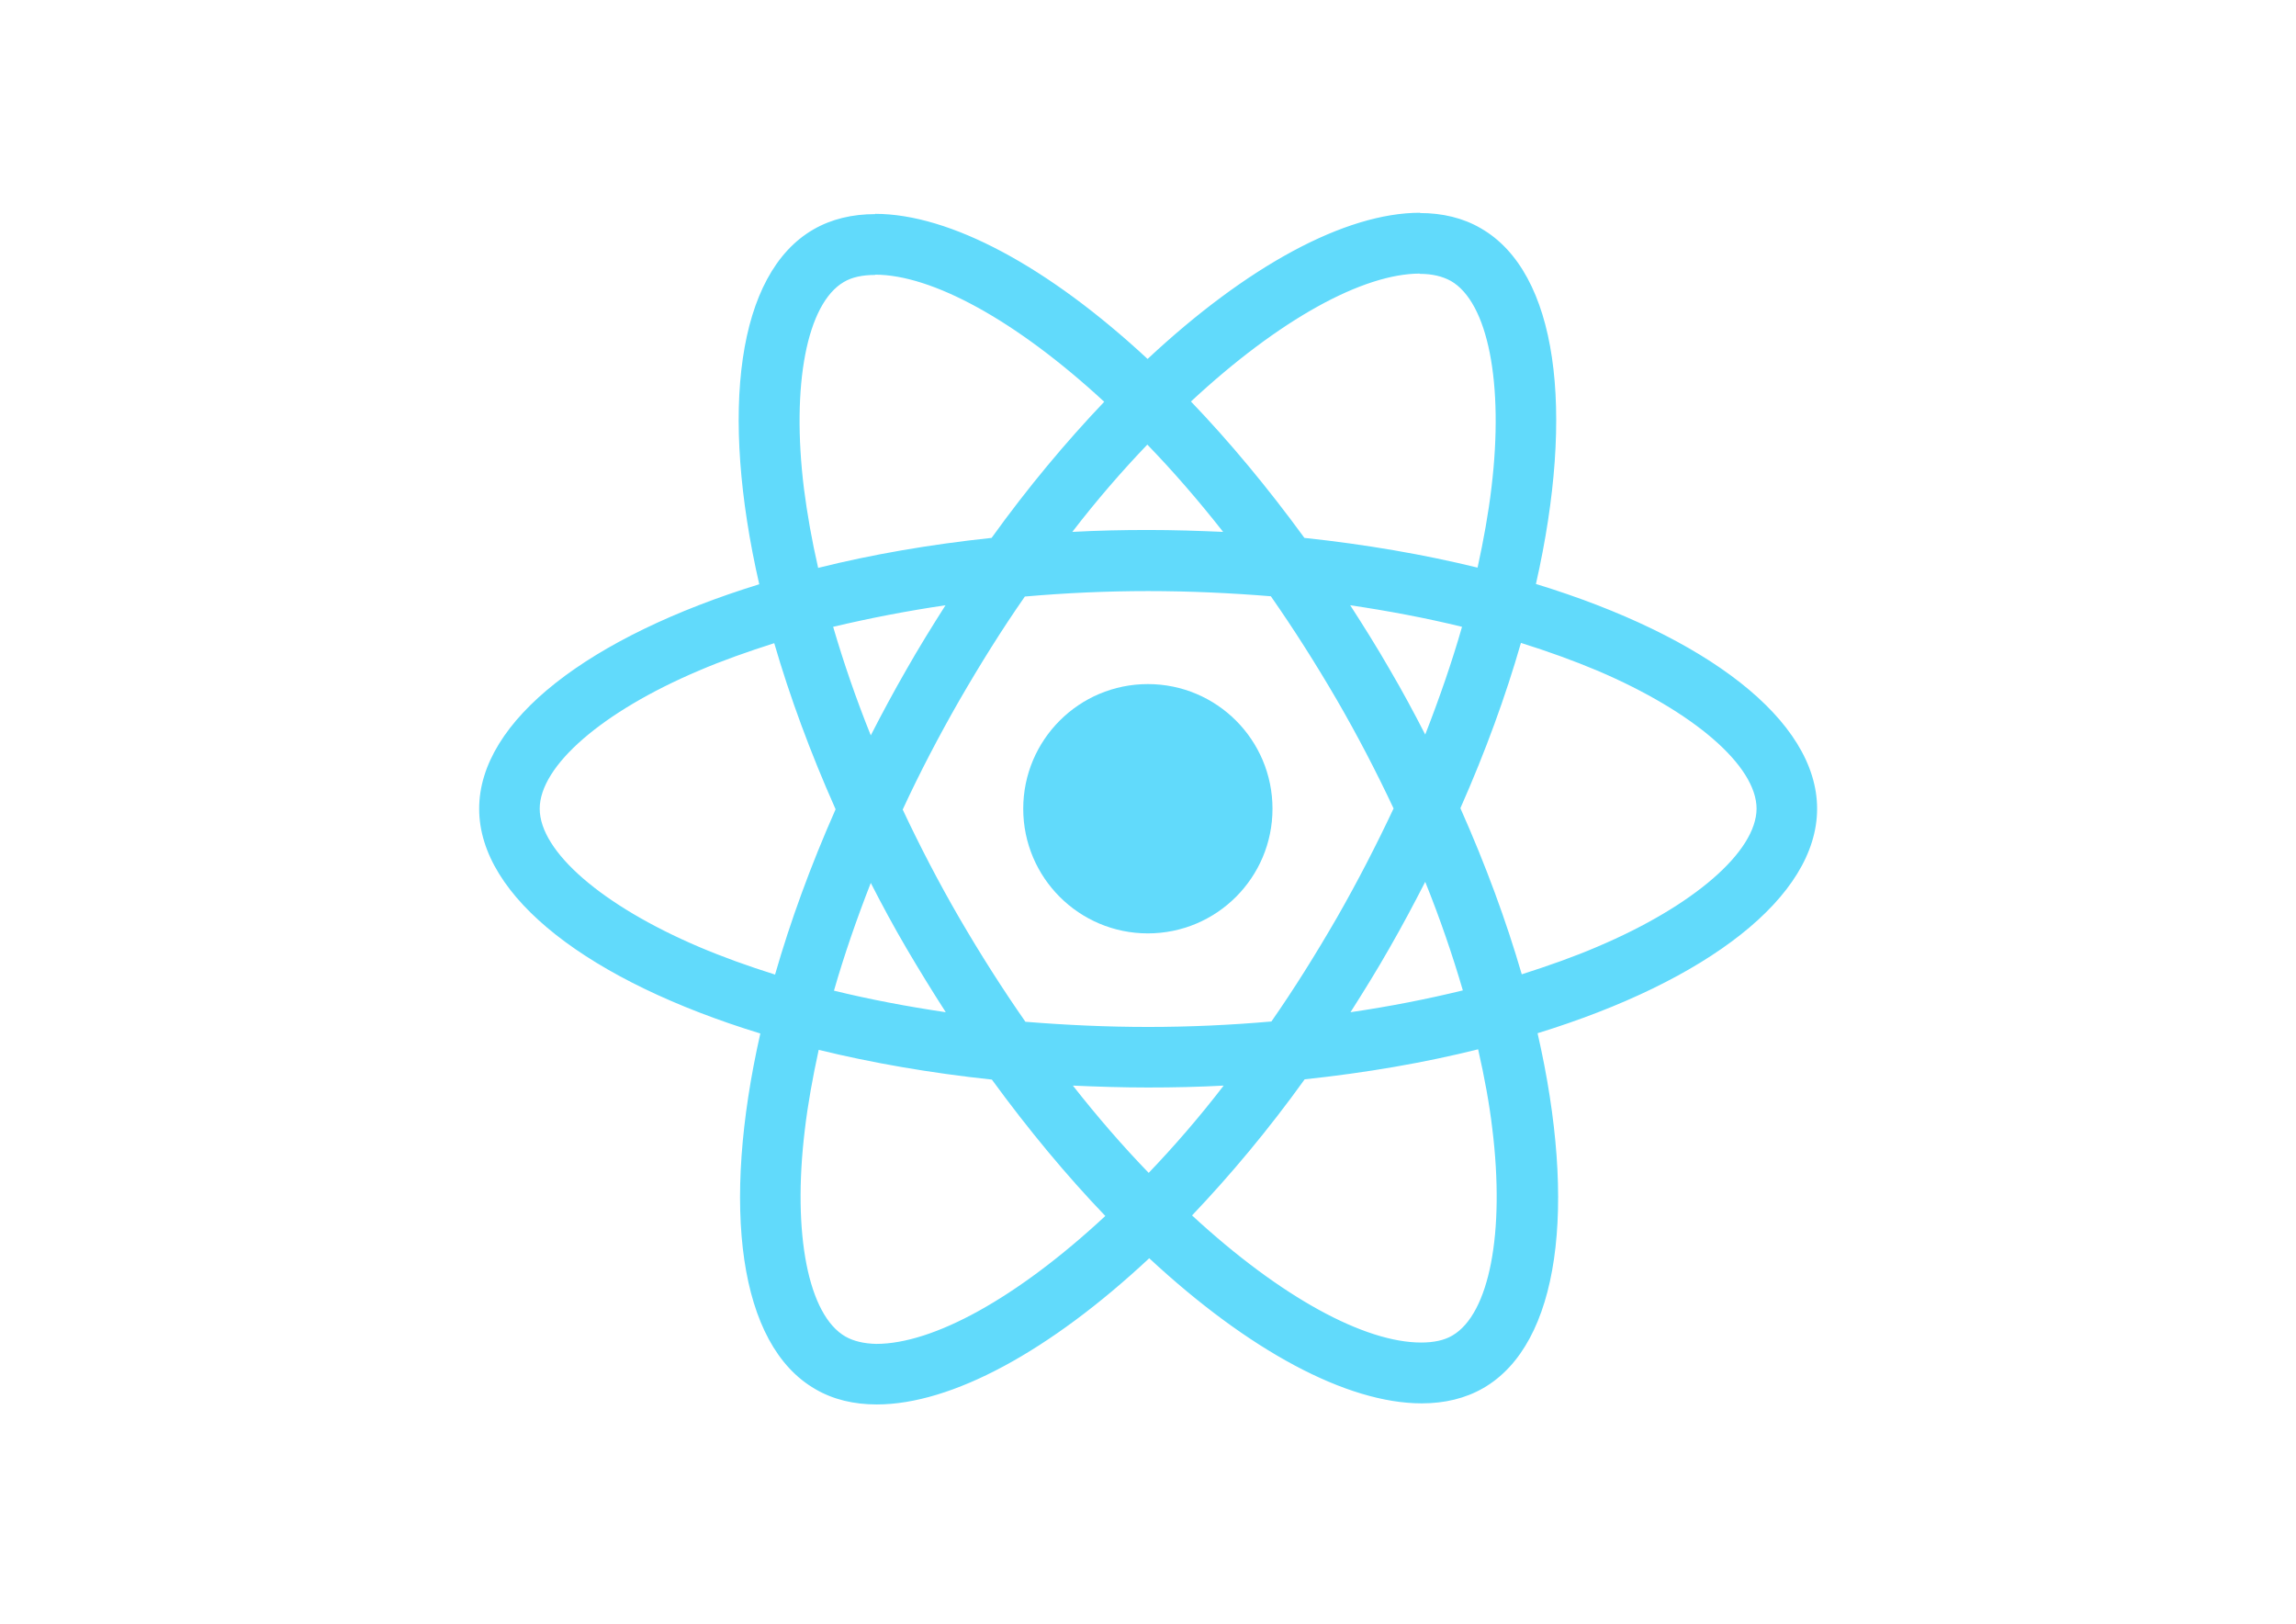
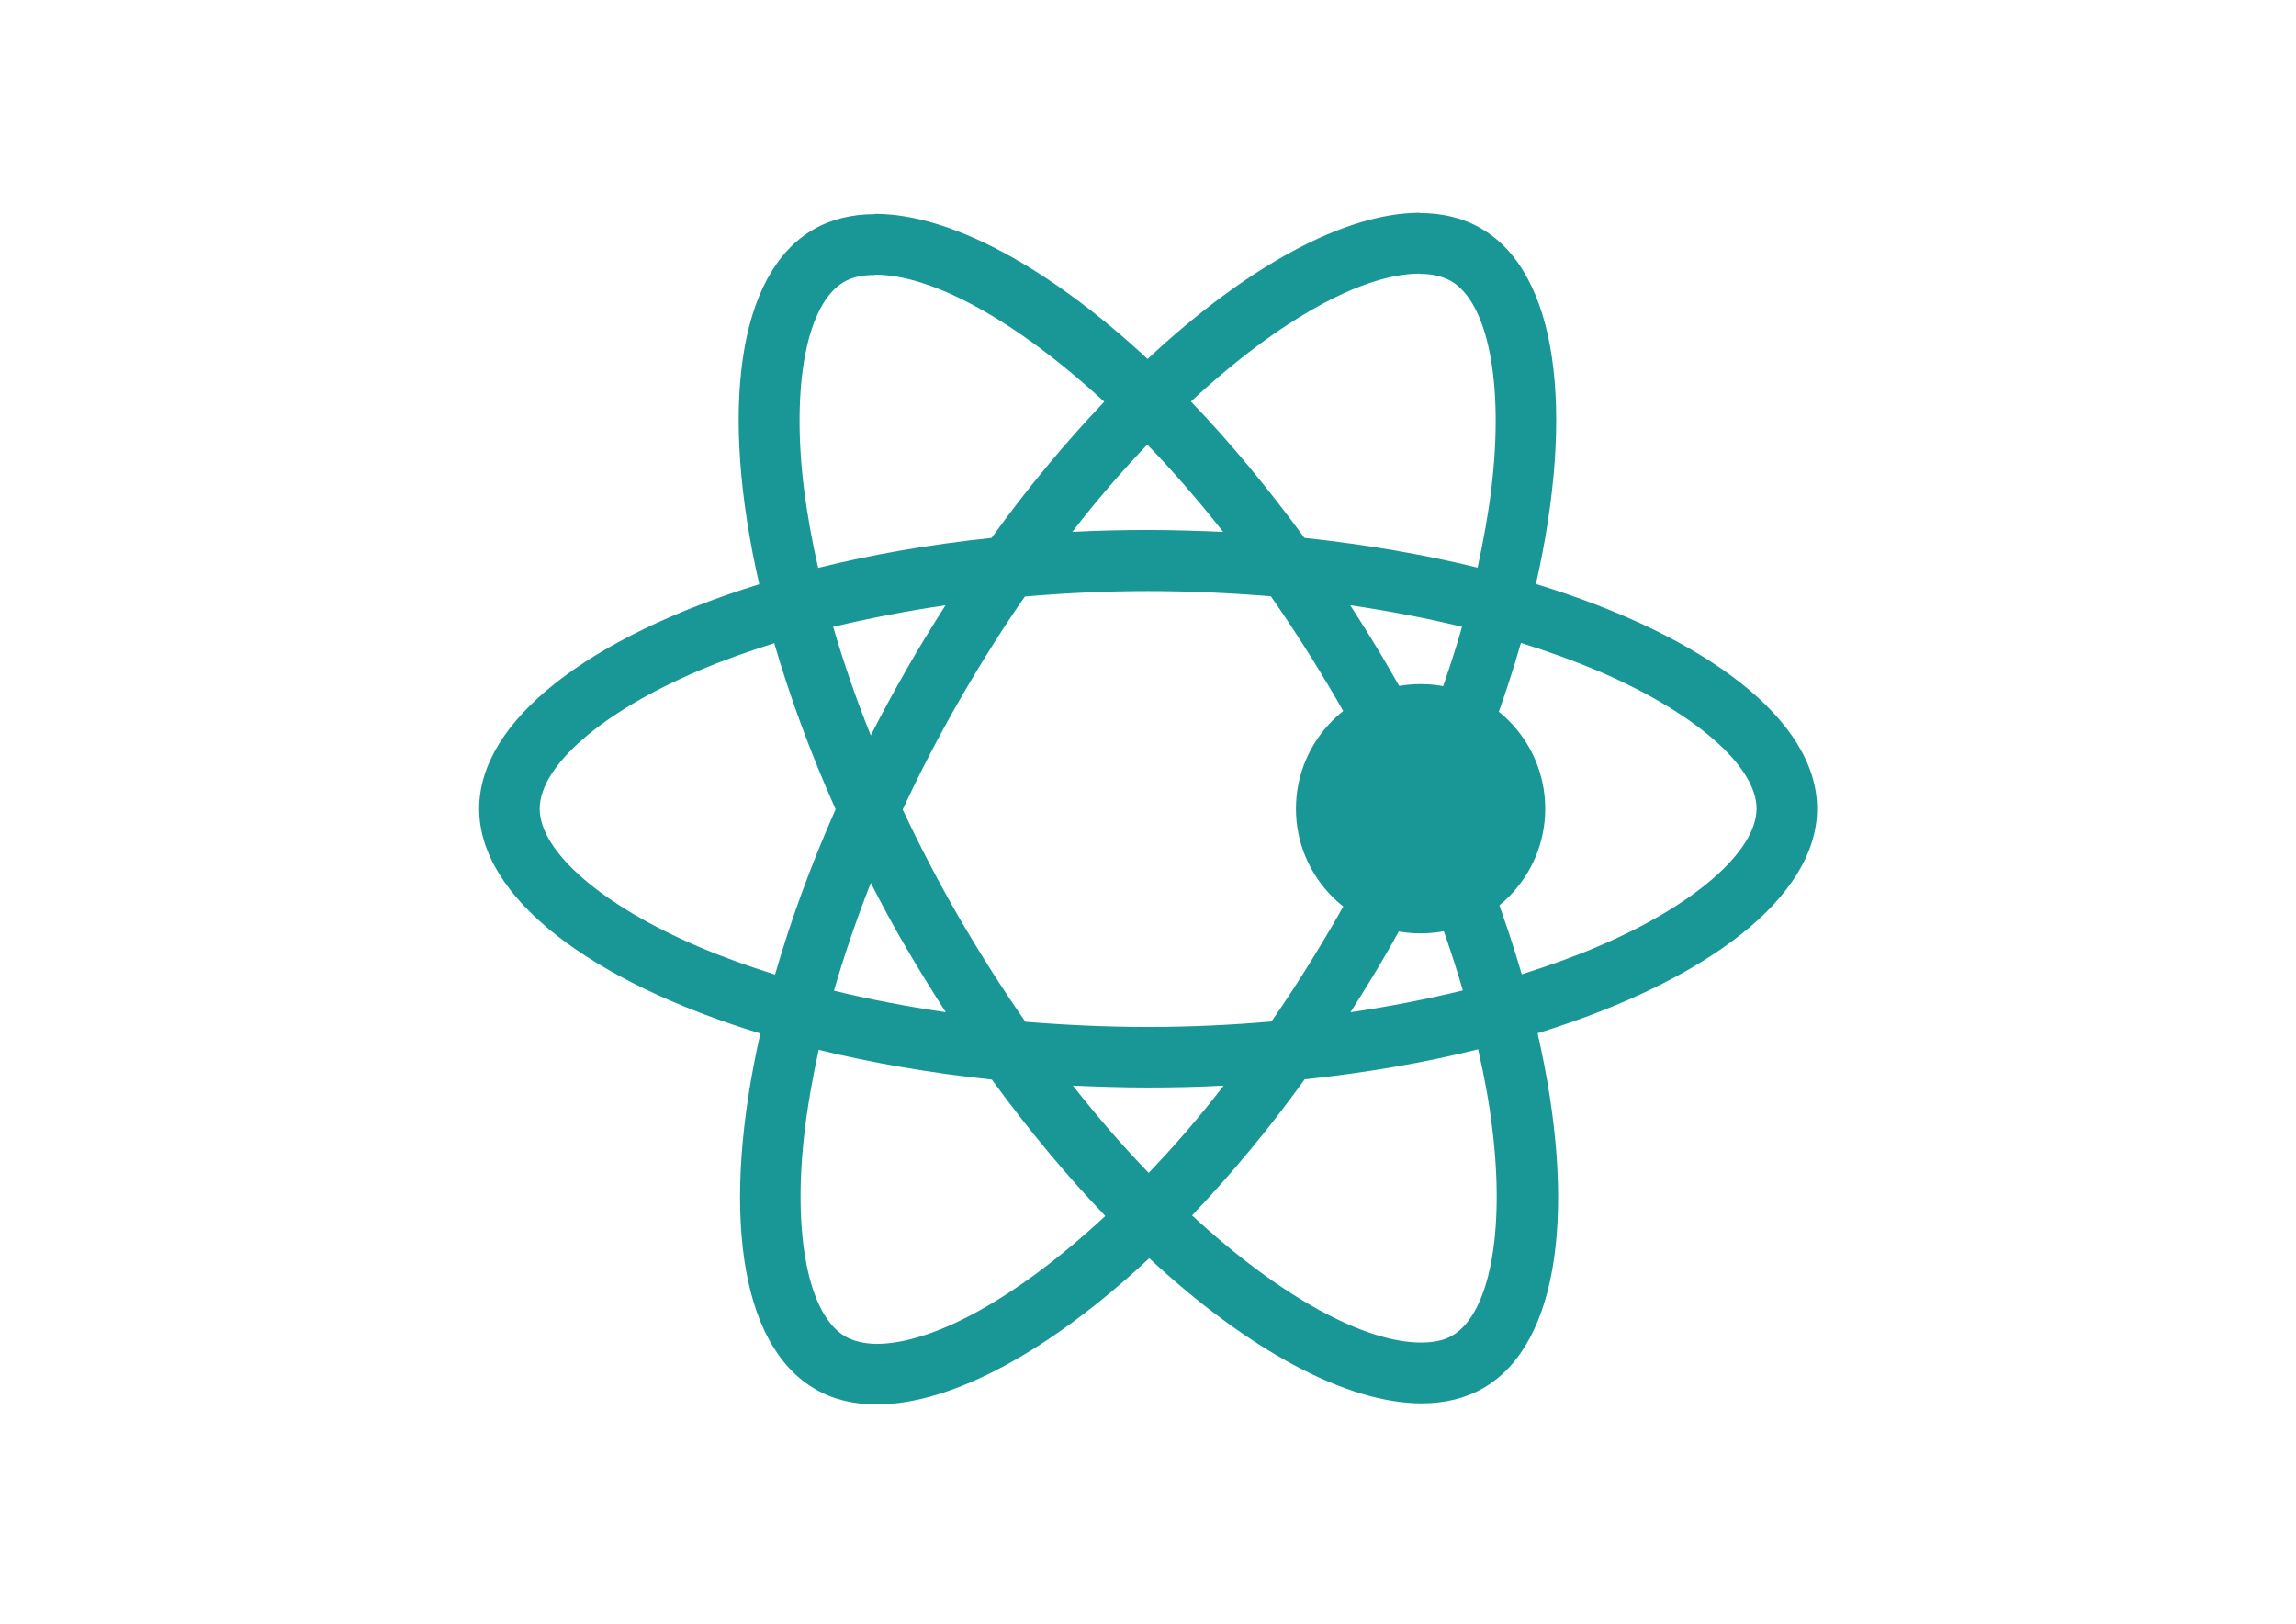
<svg xmlns="http://www.w3.org/2000/svg" viewBox="0 0 841.9 595.3">
-   <g fill="#61DAFB">
+   <g fill="#199797">
    <path d="M666.3 296.5c0-32.5-40.7-63.3-103.1-82.4 14.4-63.6 8-114.2-20.2-130.4-6.5-3.8-14.1-5.6-22.4-5.6v22.3c4.6 0 8.3.9 11.4 2.6 13.6 7.8 19.5 37.5 14.9 75.7-1.1 9.4-2.9 19.3-5.1 29.4-19.6-4.8-41-8.5-63.5-10.9-13.5-18.5-27.5-35.3-41.6-50 32.6-30.3 63.2-46.9 84-46.9V78c-27.5 0-63.5 19.6-99.9 53.6-36.4-33.8-72.4-53.2-99.9-53.2v22.3c20.7 0 51.4 16.5 84 46.6-14 14.7-28 31.4-41.3 49.9-22.6 2.4-44 6.1-63.6 11-2.3-10-4-19.7-5.2-29-4.7-38.2 1.1-67.9 14.6-75.8 3-1.8 6.9-2.6 11.5-2.6V78.5c-8.4 0-16 1.8-22.6 5.6-28.1 16.2-34.4 66.7-19.9 130.1-62.2 19.2-102.7 49.9-102.7 82.3 0 32.5 40.7 63.3 103.1 82.4-14.4 63.6-8 114.2 20.2 130.4 6.5 3.8 14.1 5.6 22.5 5.6 27.5 0 63.5-19.6 99.9-53.6 36.4 33.8 72.4 53.2 99.9 53.2 8.4 0 16-1.8 22.6-5.6 28.1-16.2 34.4-66.7 19.9-130.1 62-19.1 102.5-49.9 102.5-82.3zm-130.2-66.7c-3.7 12.9-8.3 26.2-13.5 39.5-4.1-8-8.4-16-13.1-24-4.6-8-9.5-15.8-14.4-23.4 14.2 2.1 27.9 4.7 41 7.9zm-45.8 106.5c-7.8 13.5-15.8 26.3-24.1 38.2-14.9 1.3-30 2-45.2 2-15.1 0-30.2-.7-45-1.9-8.3-11.9-16.4-24.6-24.2-38-7.6-13.1-14.5-26.4-20.8-39.8 6.2-13.4 13.2-26.8 20.7-39.9 7.8-13.5 15.8-26.3 24.1-38.2 14.9-1.3 30-2 45.2-2 15.1 0 30.2.7 45 1.9 8.3 11.9 16.4 24.6 24.2 38 7.6 13.1 14.5 26.4 20.8 39.8-6.3 13.4-13.2 26.8-20.7 39.9zm32.3-13c5.4 13.4 10 26.8 13.8 39.8-13.1 3.2-26.9 5.9-41.2 8 4.9-7.7 9.8-15.6 14.4-23.7 4.6-8 8.9-16.1 13-24.1zM421.2 430c-9.3-9.6-18.6-20.3-27.8-32 9 .4 18.2.7 27.5.7 9.4 0 18.7-.2 27.8-.7-9 11.7-18.3 22.4-27.5 32zm-74.4-58.9c-14.2-2.1-27.9-4.7-41-7.9 3.7-12.9 8.3-26.2 13.5-39.5 4.1 8 8.4 16 13.1 24 4.7 8 9.5 15.8 14.4 23.4zM420.7 163c9.3 9.6 18.6 20.3 27.8 32-9-.4-18.2-.7-27.5-.7-9.4 0-18.7.2-27.8.7 9-11.7 18.3-22.4 27.5-32zm-74 58.9c-4.9 7.7-9.8 15.6-14.4 23.7-4.6 8-8.9 16-13 24-5.4-13.4-10-26.8-13.8-39.8 13.1-3.1 26.9-5.8 41.2-7.9zm-90.5 125.2c-35.4-15.1-58.3-34.9-58.3-50.6 0-15.7 22.9-35.6 58.3-50.6 8.6-3.7 18-7 27.7-10.1 5.7 19.6 13.2 40 22.5 60.9-9.2 20.8-16.6 41.1-22.2 60.6-9.9-3.1-19.3-6.5-28-10.2zM310 490c-13.6-7.8-19.5-37.5-14.9-75.7 1.1-9.4 2.9-19.3 5.1-29.4 19.6 4.8 41 8.5 63.5 10.9 13.5 18.5 27.5 35.3 41.6 50-32.6 30.3-63.2 46.9-84 46.9-4.5-.1-8.3-1-11.3-2.7zm237.2-76.2c4.7 38.2-1.1 67.9-14.6 75.8-3 1.8-6.9 2.6-11.5 2.6-20.7 0-51.4-16.5-84-46.6 14-14.7 28-31.4 41.3-49.9 22.6-2.4 44-6.1 63.6-11 2.3 10.1 4.1 19.8 5.2 29.1zm38.5-66.7c-8.6 3.7-18 7-27.7 10.1-5.7-19.6-13.2-40-22.5-60.9 9.2-20.8 16.6-41.1 22.2-60.6 9.9 3.1 19.3 6.5 28.1 10.2 35.4 15.1 58.3 34.9 58.3 50.6-.1 15.7-23 35.6-58.4 50.6zM320.8 78.4z" />
-     <circle cx="420.9" cy="296.5" r="45.7" />
+     <circle cx="520.9" cy="296.5" r="45.7" />
    <path d="M520.5 78.1z" />
  </g>
</svg>
